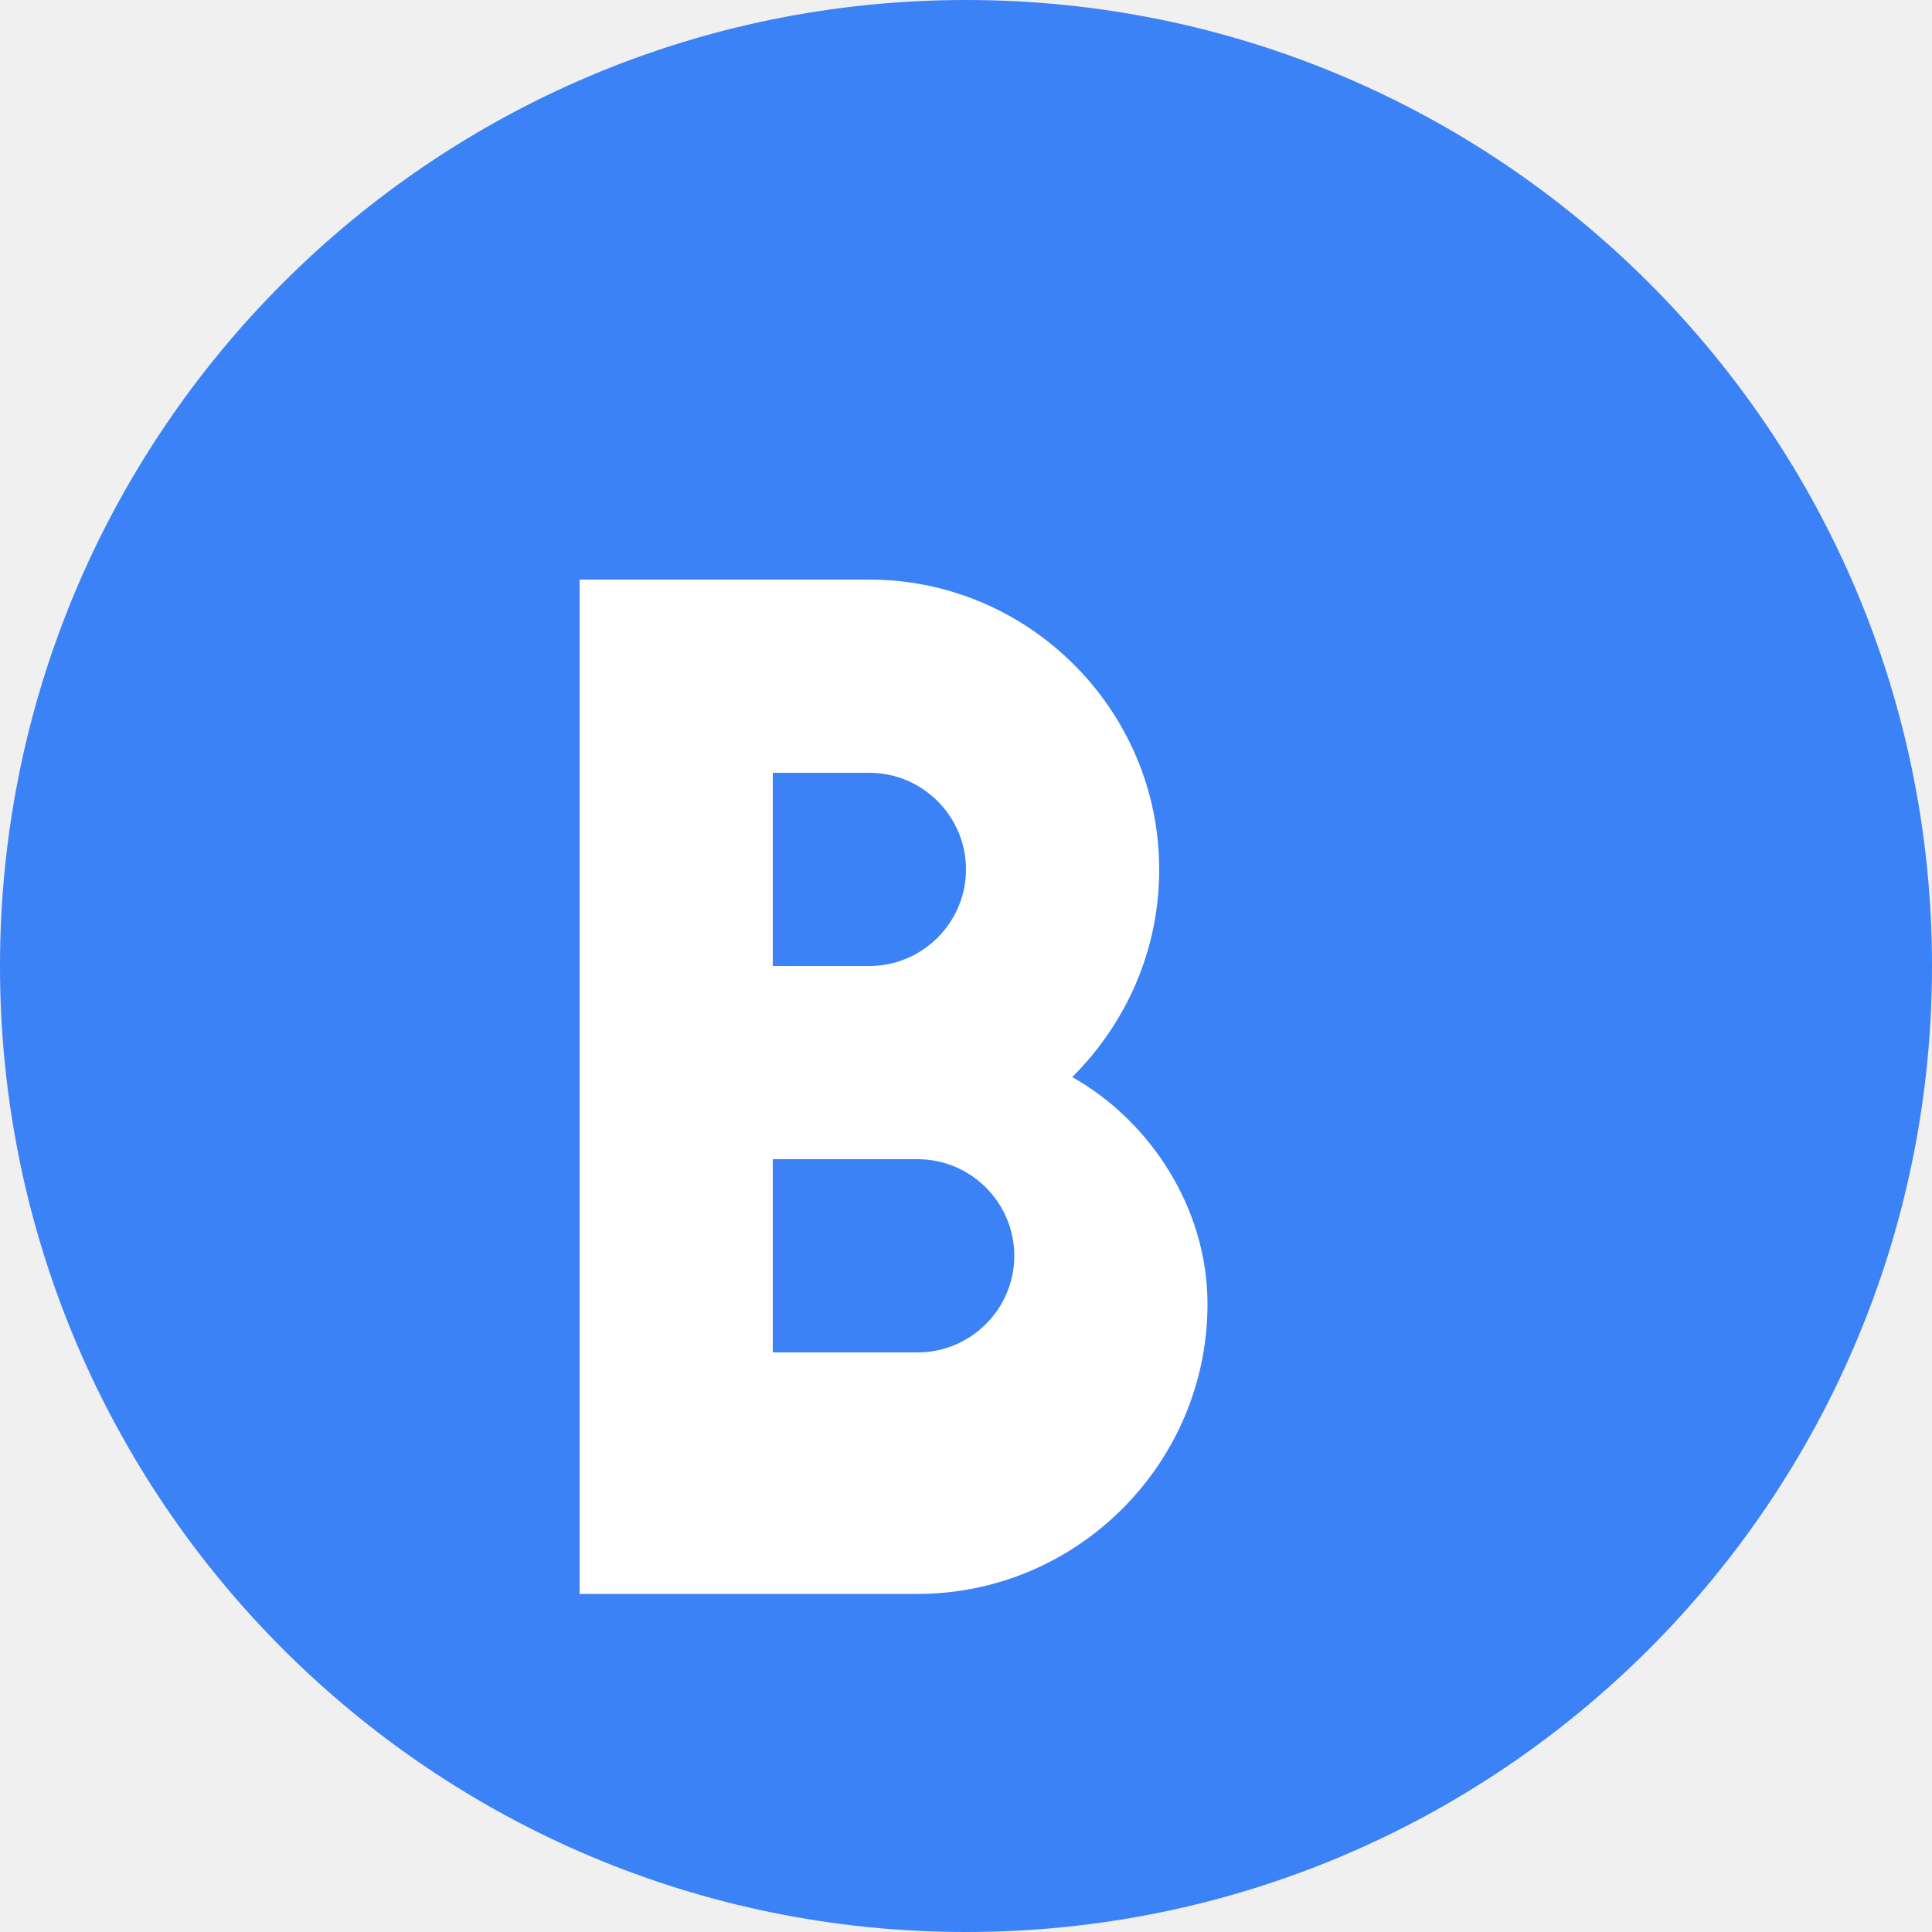
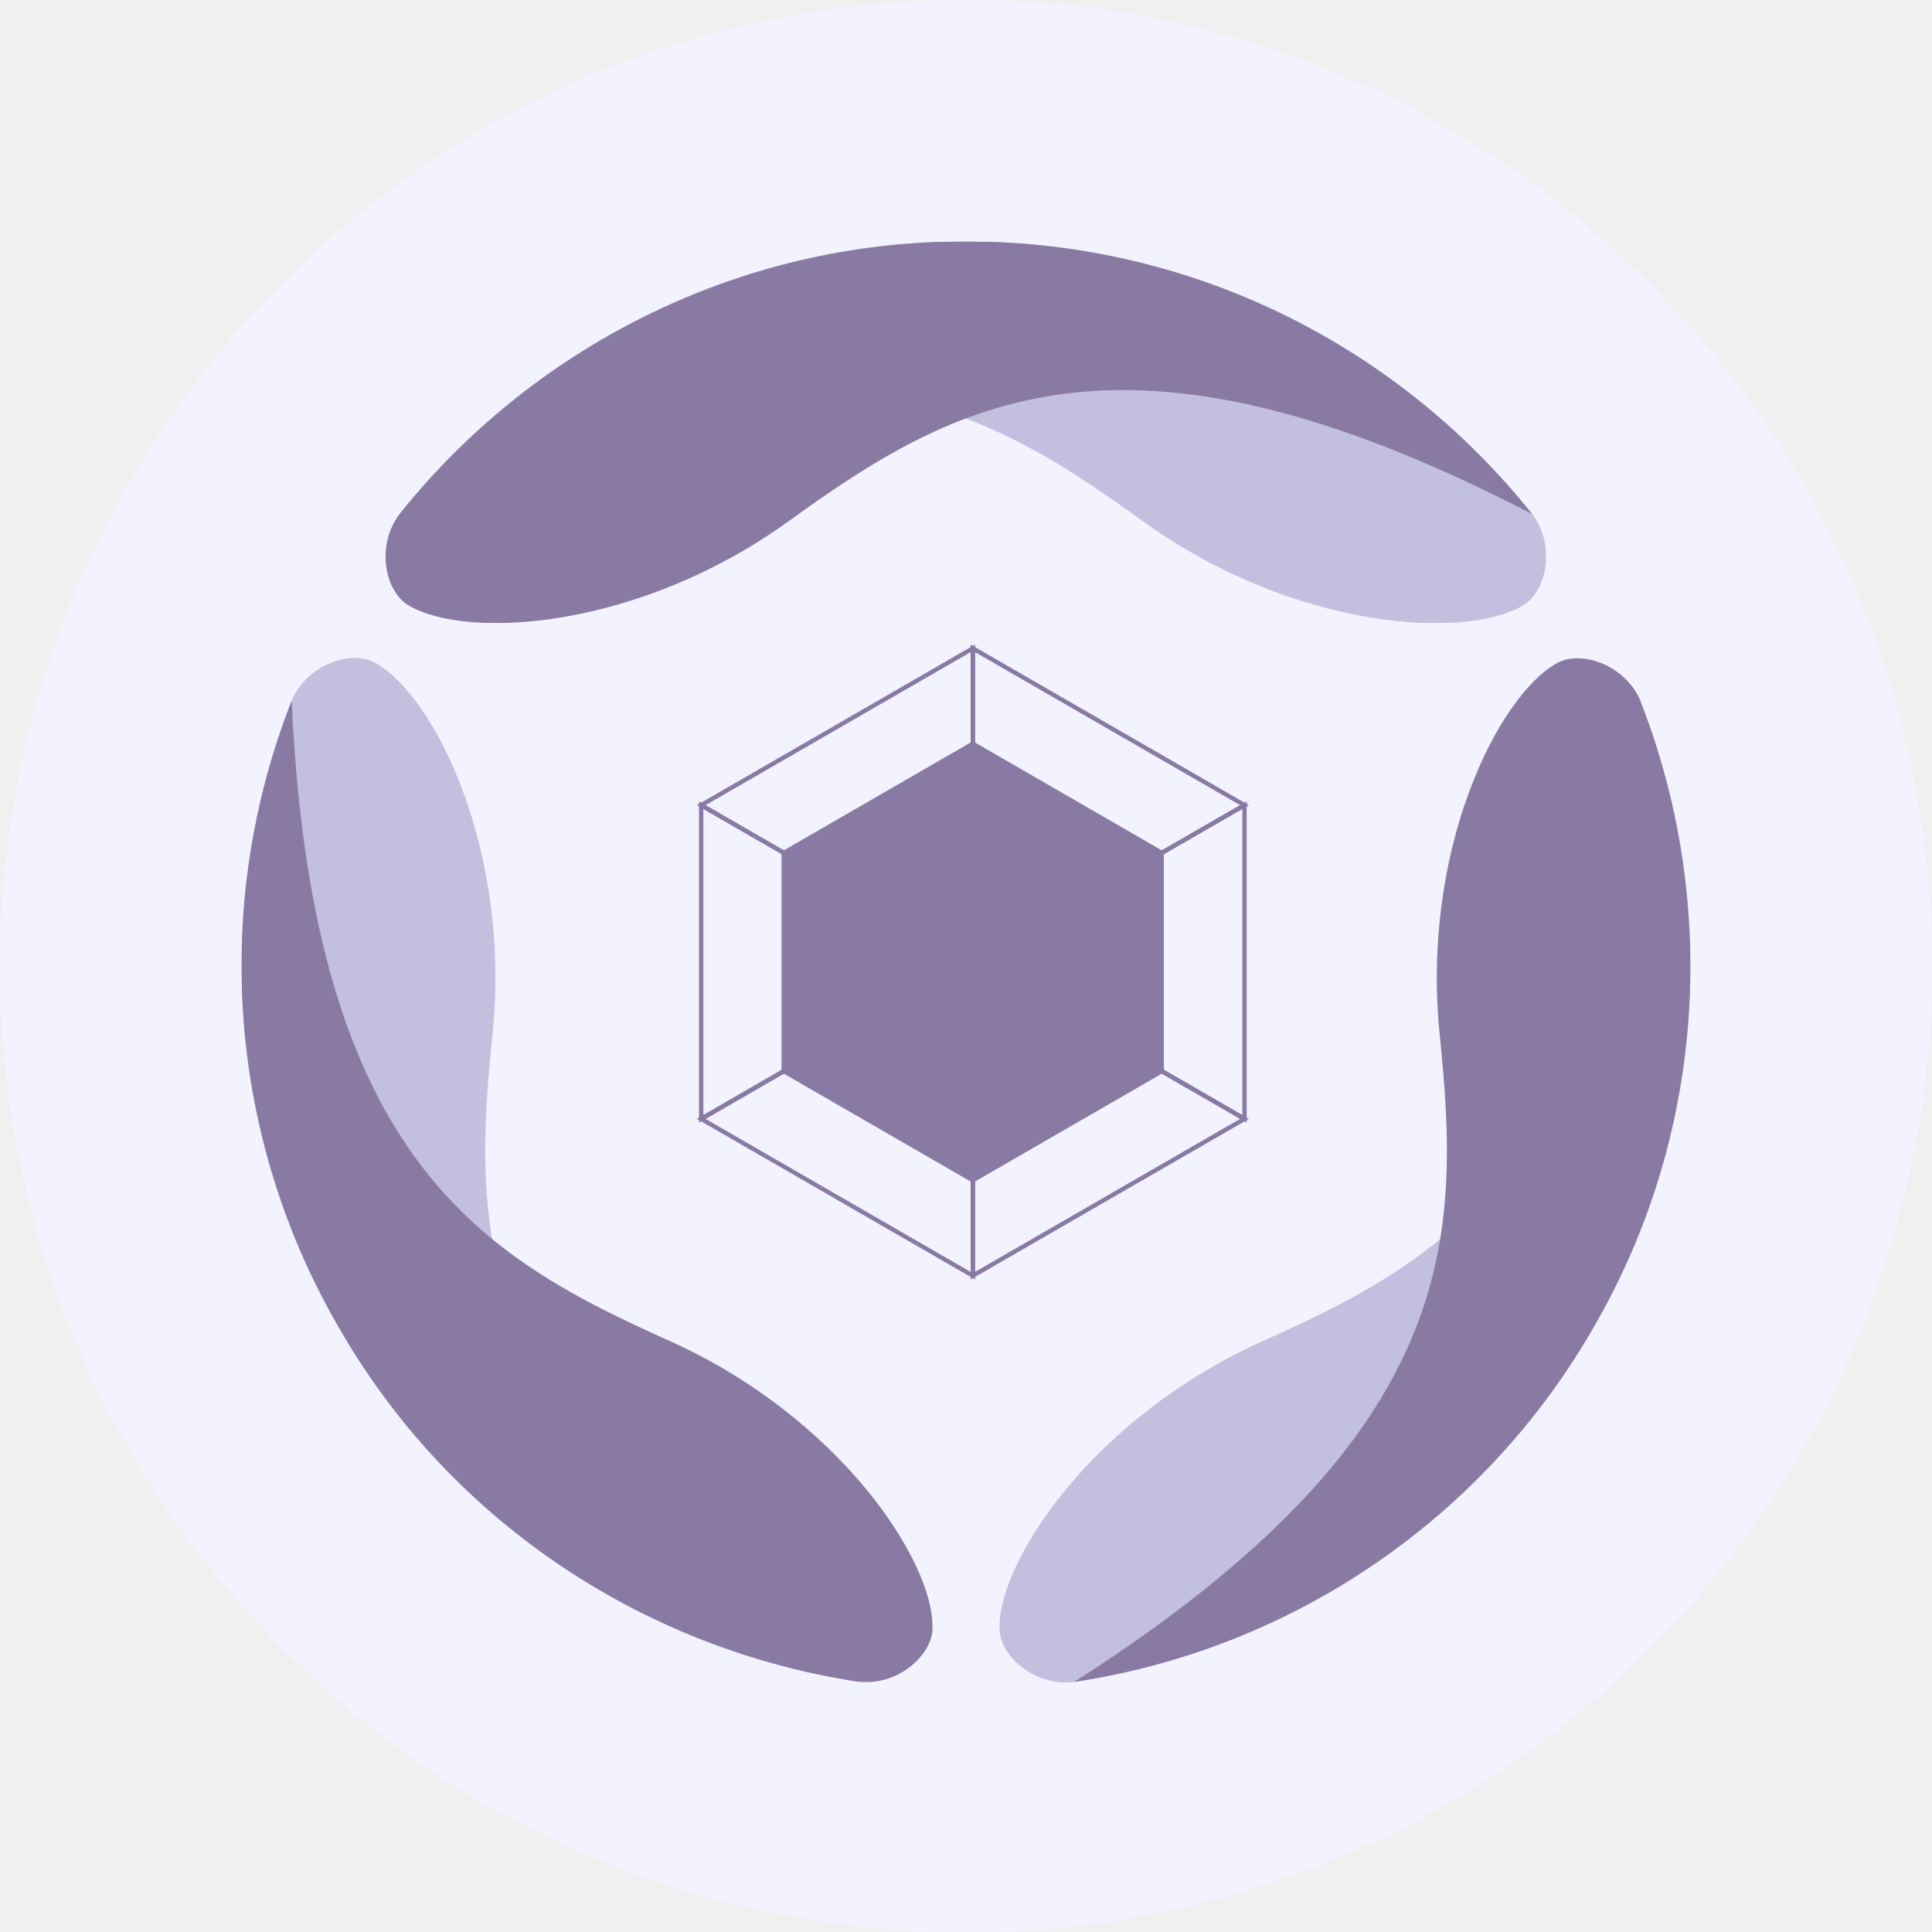
- <svg xmlns="http://www.w3.org/2000/svg" viewBox="0 0 40 40" fill="none">
-   <circle cx="20" cy="20" r="20" fill="#3B82F6" />
-   <path d="M12 12h6c3.3 0 6 2.7 6 6 0 1.7-.7 3.2-1.8 4.3 1.6.9 2.8 2.7 2.8 4.7 0 3.3-2.7 6-6 6h-7V12zm6 8c1.1 0 2-.9 2-2s-.9-2-2-2h-2v4h2zm1 8c1.1 0 2-.9 2-2s-.9-2-2-2h-3v4h3z" fill="white" />
+ <svg xmlns="http://www.w3.org/2000/svg" fill="none" version="1.1" width="32" height="32" viewBox="0 0 32 32">
+   <defs>
+     <mask id="master_svg0_1_007410">
+       <g>
+         <path d="M6.618,4L25.608,4L25.608,10.322L6.618,10.322L6.618,4Z" fill-rule="evenodd" fill="#FFFFFF" fill-opacity="1" />
+       </g>
+     </mask>
+     <mask id="master_svg1_1_007392">
+       <g>
+         <path d="M16.553,11.612L28,11.612L28,27.868L16.553,27.868L16.553,11.612Z" fill-rule="evenodd" fill="#FFFFFF" fill-opacity="1" />
+       </g>
+     </mask>
+     <mask id="master_svg2_1_007400">
+       <g>
+         <path d="M6.386,4L25.376,4L25.376,10.32L6.386,10.32L6.386,4Z" fill-rule="evenodd" fill="#FFFFFF" fill-opacity="1" />
+       </g>
+     </mask>
+     <mask id="master_svg3_1_007405">
+       <g>
+         <path d="M4,11.607L15.447,11.607L15.447,27.862L4,27.862L4,11.607Z" fill-rule="evenodd" fill="#FFFFFF" fill-opacity="1" />
+       </g>
+     </mask>
+   </defs>
+   <g>
+     <g>
+       <ellipse cx="16" cy="16" rx="16" ry="16" fill="#F3F2FF" fill-opacity="1" />
+     </g>
+     <g>
+       <g>
+         <path d="M19.205,17.761L20.649,18.594L20.649,13.274L19.205,14.107L19.205,17.761ZM20.577,18.469L19.277,17.719L19.277,14.148L20.577,13.399L20.577,18.469Z" fill-rule="evenodd" fill="#897AA3" fill-opacity="1" />
+       </g>
+       <g>
+         <path d="M16.077,19.526L16.077,21.192L20.685,18.532L19.241,17.698L16.095,19.515L16.077,19.526ZM16.149,21.067L16.149,19.567L19.241,17.782L20.54,18.532L16.149,21.067Z" fill-rule="evenodd" fill="#897AA3" fill-opacity="1" />
+       </g>
+       <g>
+         <path d="M11.542,13.336L12.985,14.169L16.15,12.342L16.15,10.676L11.542,13.336ZM12.985,14.086L11.686,13.336L16.077,10.801L16.077,12.3L12.985,14.086Z" fill-rule="evenodd" fill="#897AA3" fill-opacity="1" />
+       </g>
+       <g>
+         <path d="M16.077,12.342L19.241,14.169L20.685,13.336L16.077,10.676L16.077,12.342ZM19.241,14.086L16.149,12.3L16.149,10.801L20.54,13.336L19.241,14.086Z" fill-rule="evenodd" fill="#897AA3" fill-opacity="1" />
+       </g>
+       <g>
+         <path d="M11.578,13.274L11.578,18.594L13.003,17.772L13.021,17.761L13.021,14.107L11.578,13.274ZM11.65,18.469L11.65,13.399L12.948,14.148L12.948,17.719L11.65,18.469Z" fill-rule="evenodd" fill="#897AA3" fill-opacity="1" />
+       </g>
+       <g>
+         <path d="M11.542,18.532L16.15,21.192L16.15,19.526L12.985,17.698L11.542,18.532ZM16.077,21.067L11.686,18.532L12.985,17.782L16.077,19.567L16.077,21.067Z" fill-rule="evenodd" fill="#897AA3" fill-opacity="1" />
+       </g>
+       <g>
+         <path d="M16.077,19.609L16.077,15.871L19.314,17.74L16.077,19.609Z" fill-rule="evenodd" fill="#897AA3" fill-opacity="1" />
+       </g>
+       <g>
+         <path d="M19.277,17.803L16.041,15.934L19.277,14.065L19.277,17.803Z" fill-rule="evenodd" fill="#897AA3" fill-opacity="1" />
+       </g>
+       <g>
+         <path d="M16.149,15.997L12.912,14.128L16.149,12.259L16.149,15.997Z" fill-rule="evenodd" fill="#897AA3" fill-opacity="1" />
+       </g>
+       <g>
+         <path d="M16.077,15.997L16.077,12.259L19.314,14.128L16.077,15.997Z" fill-rule="evenodd" fill="#897AA3" fill-opacity="1" />
+       </g>
+       <g>
+         <path d="M16.095,15.965L12.967,14.159L13.003,14.096L16.131,15.903L16.095,15.965Z" fill-rule="evenodd" fill="#897AA3" fill-opacity="1" />
+       </g>
+       <g>
+         <path d="M16.095,15.965L12.967,14.159L13.003,14.096L16.131,15.903L16.095,15.965Z" fill-rule="evenodd" fill="#897AA3" fill-opacity="1" />
+       </g>
+       <g>
+         <path d="M12.948,17.803L12.948,14.065L16.186,15.934L12.948,17.803Z" fill-rule="evenodd" fill="#897AA3" fill-opacity="1" />
+       </g>
+       <g>
+         <path d="M16.149,19.609L12.912,17.74L16.149,15.871L16.149,19.609Z" fill-rule="evenodd" fill="#897AA3" fill-opacity="1" />
+       </g>
+       <g>
+         <g>
+           <g>
+             <g />
+             <g mask="url(#master_svg0_1_007410)">
+               <g>
+                 <path d="M6.71,8.467L6.618,8.514C7.745,7.098,9.178,5.956,10.811,5.174C12.443,4.392,14.231,3.991,16.041,4C19.824,4,23.206,5.802,25.378,8.514C25.773,9.039,25.619,9.794,25.228,10.027C24.262,10.606,21.416,10.428,18.927,8.631C16.182,6.649,13.395,5.022,6.71,8.467L6.71,8.467Z" fill="#C3BFDF" fill-opacity="1" />
+               </g>
+             </g>
+           </g>
+         </g>
+         <g>
+           <g>
+             <g />
+             <g mask="url(#master_svg1_1_007392)">
+               <g>
+                 <path d="M27.168,11.612L27.164,11.716C26.802,19.228,24.002,20.831,20.912,22.214C18.112,23.471,16.537,25.848,16.553,26.972C16.56,27.427,17.137,27.939,17.789,27.86C21.223,27.335,24.475,25.306,26.367,22.03C27.279,20.467,27.826,18.718,27.965,16.913C28.104,15.109,27.831,13.296,27.168,11.612L27.168,11.612Z" fill="#C3BFDF" fill-opacity="1" />
+               </g>
+             </g>
+           </g>
+         </g>
+         <g>
+           <path d="M8.157,17.133C8.469,14.079,7.198,11.526,6.217,10.979C5.819,10.757,5.087,11.001,4.83,11.604C3.567,14.842,3.698,18.672,5.589,21.949C6.487,23.521,7.729,24.869,9.223,25.892C10.717,26.914,12.423,27.584,14.214,27.852L14.127,27.796C7.798,23.728,7.813,20.501,8.157,17.133L8.157,17.133Z" fill="#C3BFDF" fill-opacity="1" />
+         </g>
+         <g>
+           <g>
+             <g />
+             <g mask="url(#master_svg2_1_007400)">
+               <g>
+                 <path d="M6.618,8.514C8.788,5.802,12.17,4,15.95,4C17.76,3.99,19.549,4.392,21.182,5.173C22.814,5.955,24.248,7.098,25.376,8.514L25.284,8.467C18.598,5.022,15.812,6.649,13.066,8.63C10.578,10.427,7.731,10.603,6.766,10.026C6.375,9.794,6.221,9.039,6.618,8.514L6.618,8.514Z" fill-rule="evenodd" fill="#897AA3" fill-opacity="1" />
+               </g>
+             </g>
+           </g>
+         </g>
+         <g>
+           <path d="M27.173,11.61C26.916,11.007,26.184,10.762,25.787,10.984C24.805,11.532,23.534,14.084,23.846,17.138C24.19,20.507,24.207,23.733,17.88,27.801L17.793,27.857C19.583,27.589,21.288,26.919,22.781,25.896C24.275,24.874,25.516,23.526,26.413,21.954C28.302,18.678,28.433,14.847,27.17,11.61L27.173,11.61Z" fill-rule="evenodd" fill="#897AA3" fill-opacity="1" />
+         </g>
+         <g>
+           <g>
+             <g />
+             <g mask="url(#master_svg3_1_007405)">
+               <g>
+                 <path d="M11.088,22.209C7.998,20.823,5.197,19.222,4.836,11.71C4.836,11.676,4.836,11.638,4.831,11.607C4.169,13.291,3.896,15.104,4.035,16.908C4.174,18.712,4.721,20.462,5.634,22.024C7.525,25.3,10.778,27.329,14.211,27.854C14.863,27.933,15.441,27.42,15.447,26.966C15.463,25.842,13.888,23.466,11.088,22.209L11.088,22.209Z" fill-rule="evenodd" fill="#897AA3" fill-opacity="1" />
+               </g>
+             </g>
+           </g>
+         </g>
+       </g>
+     </g>
+   </g>
</svg>
